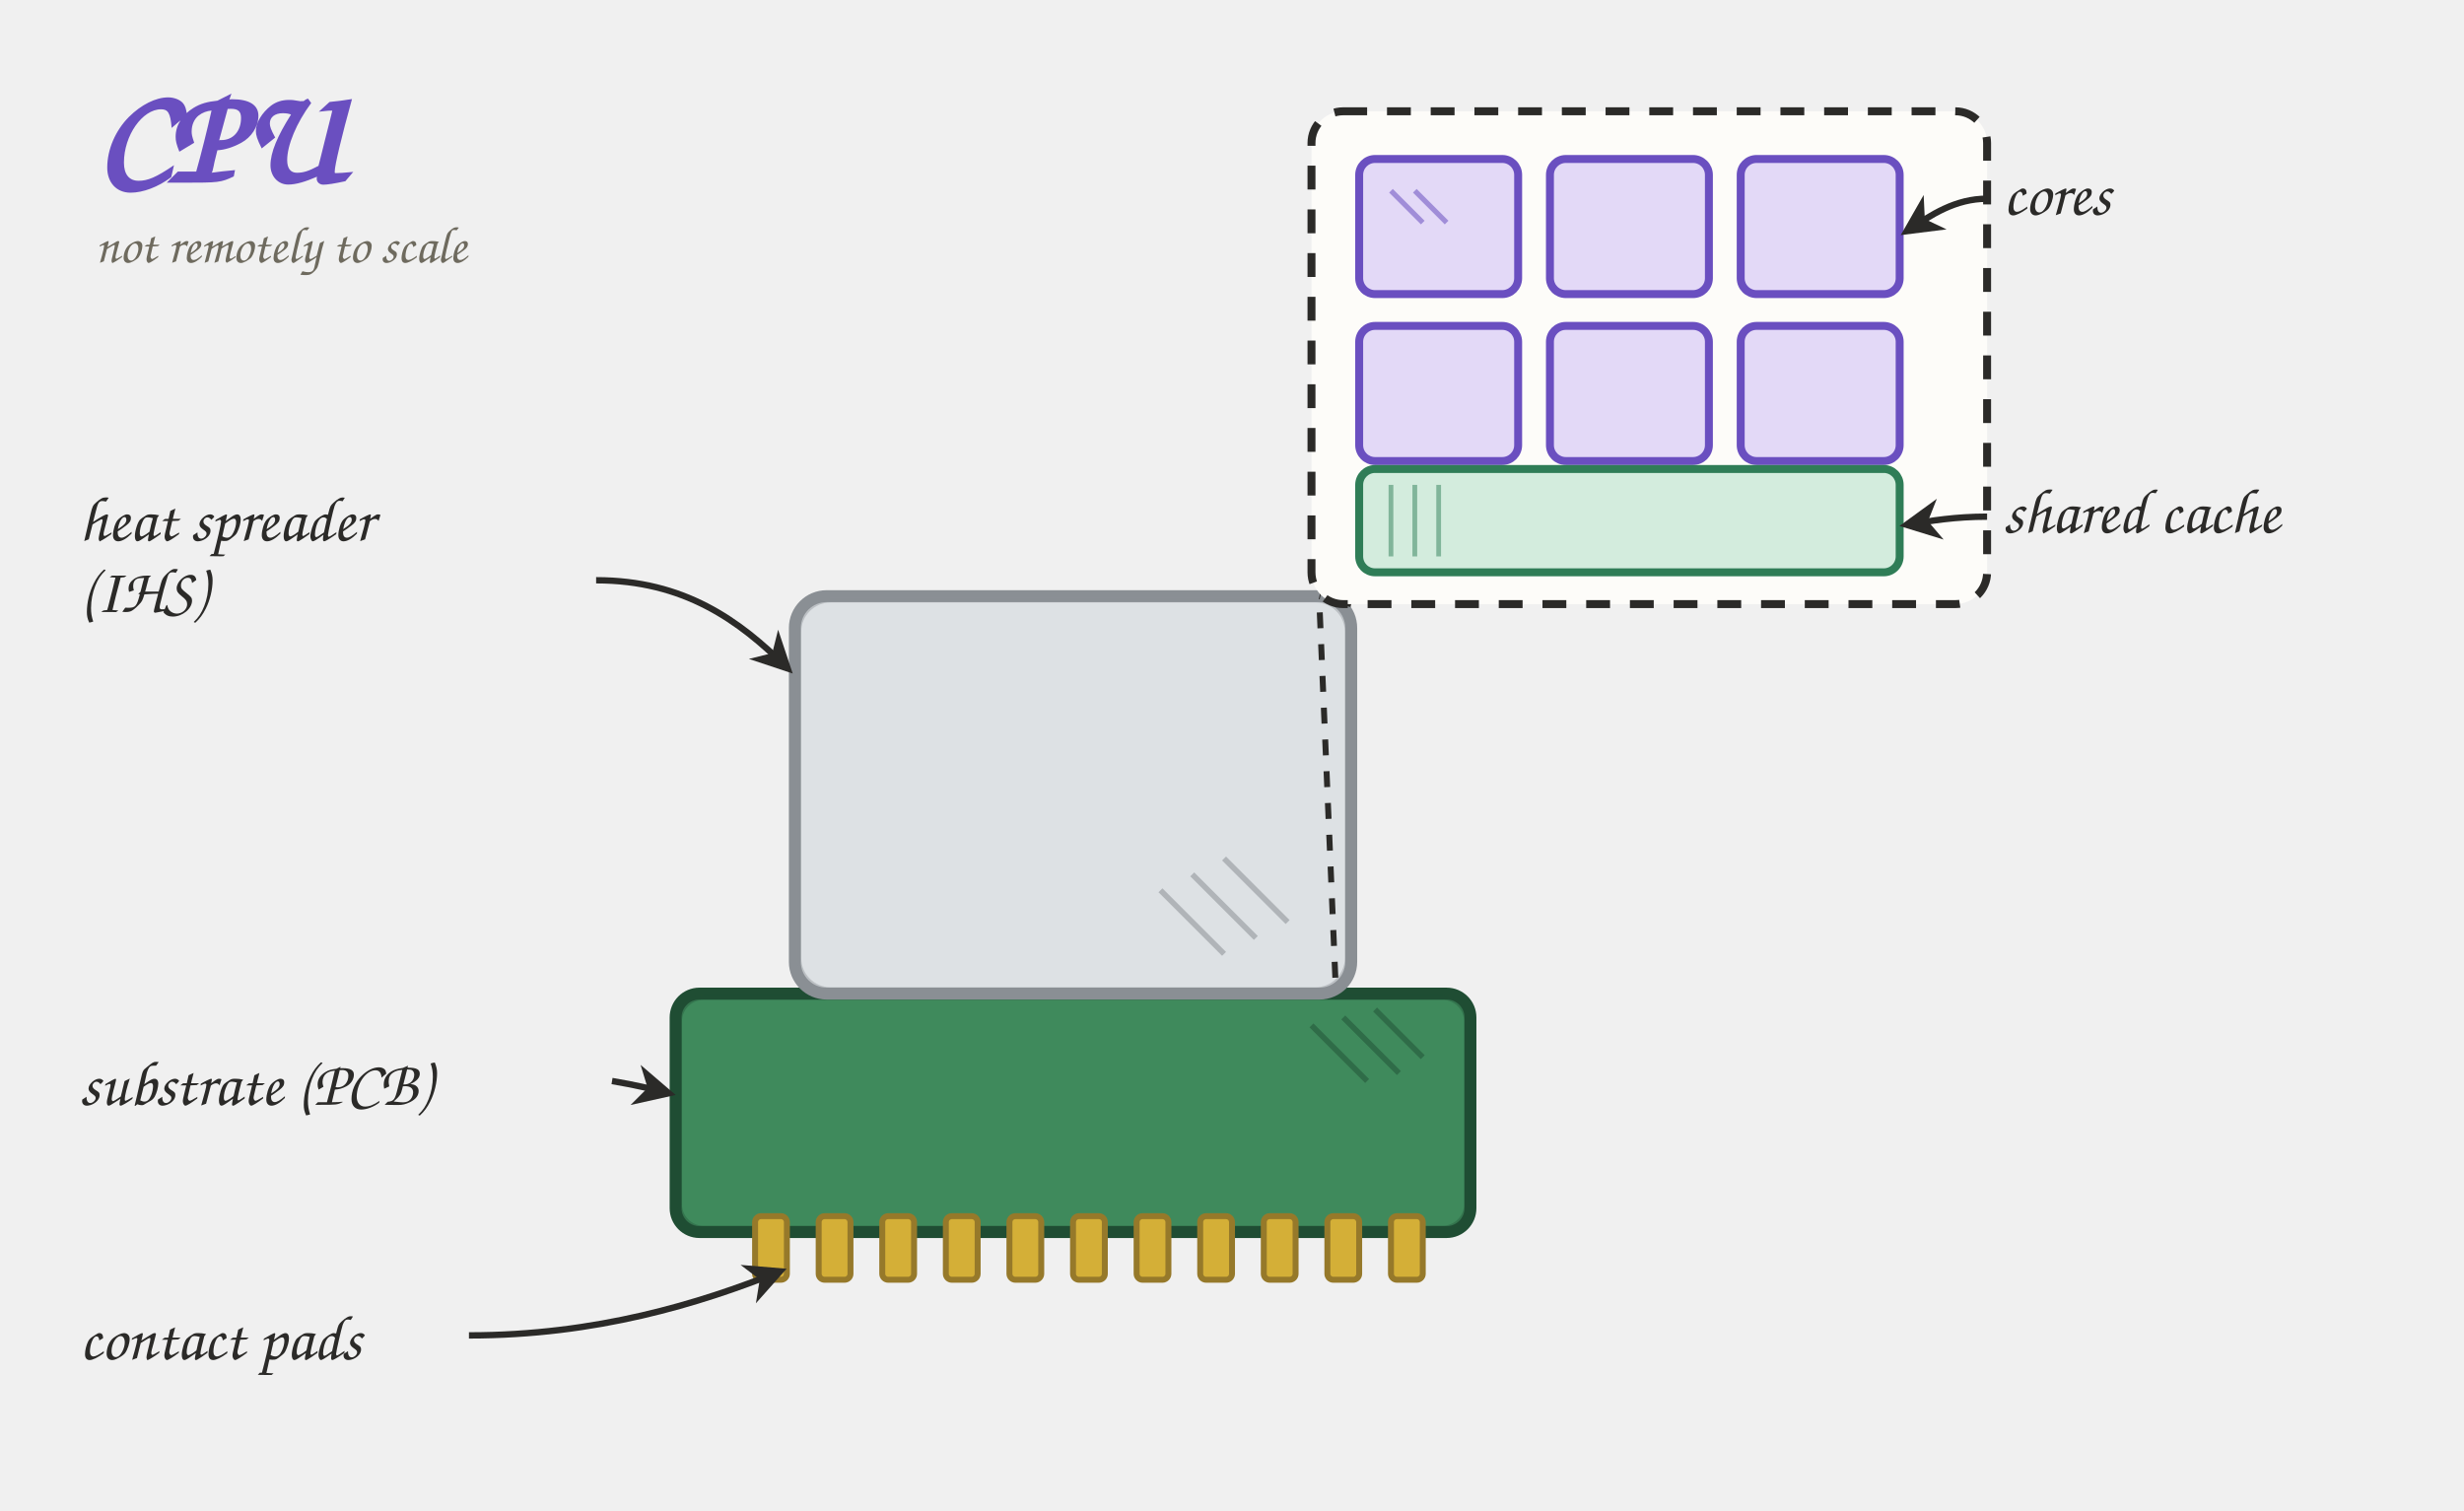
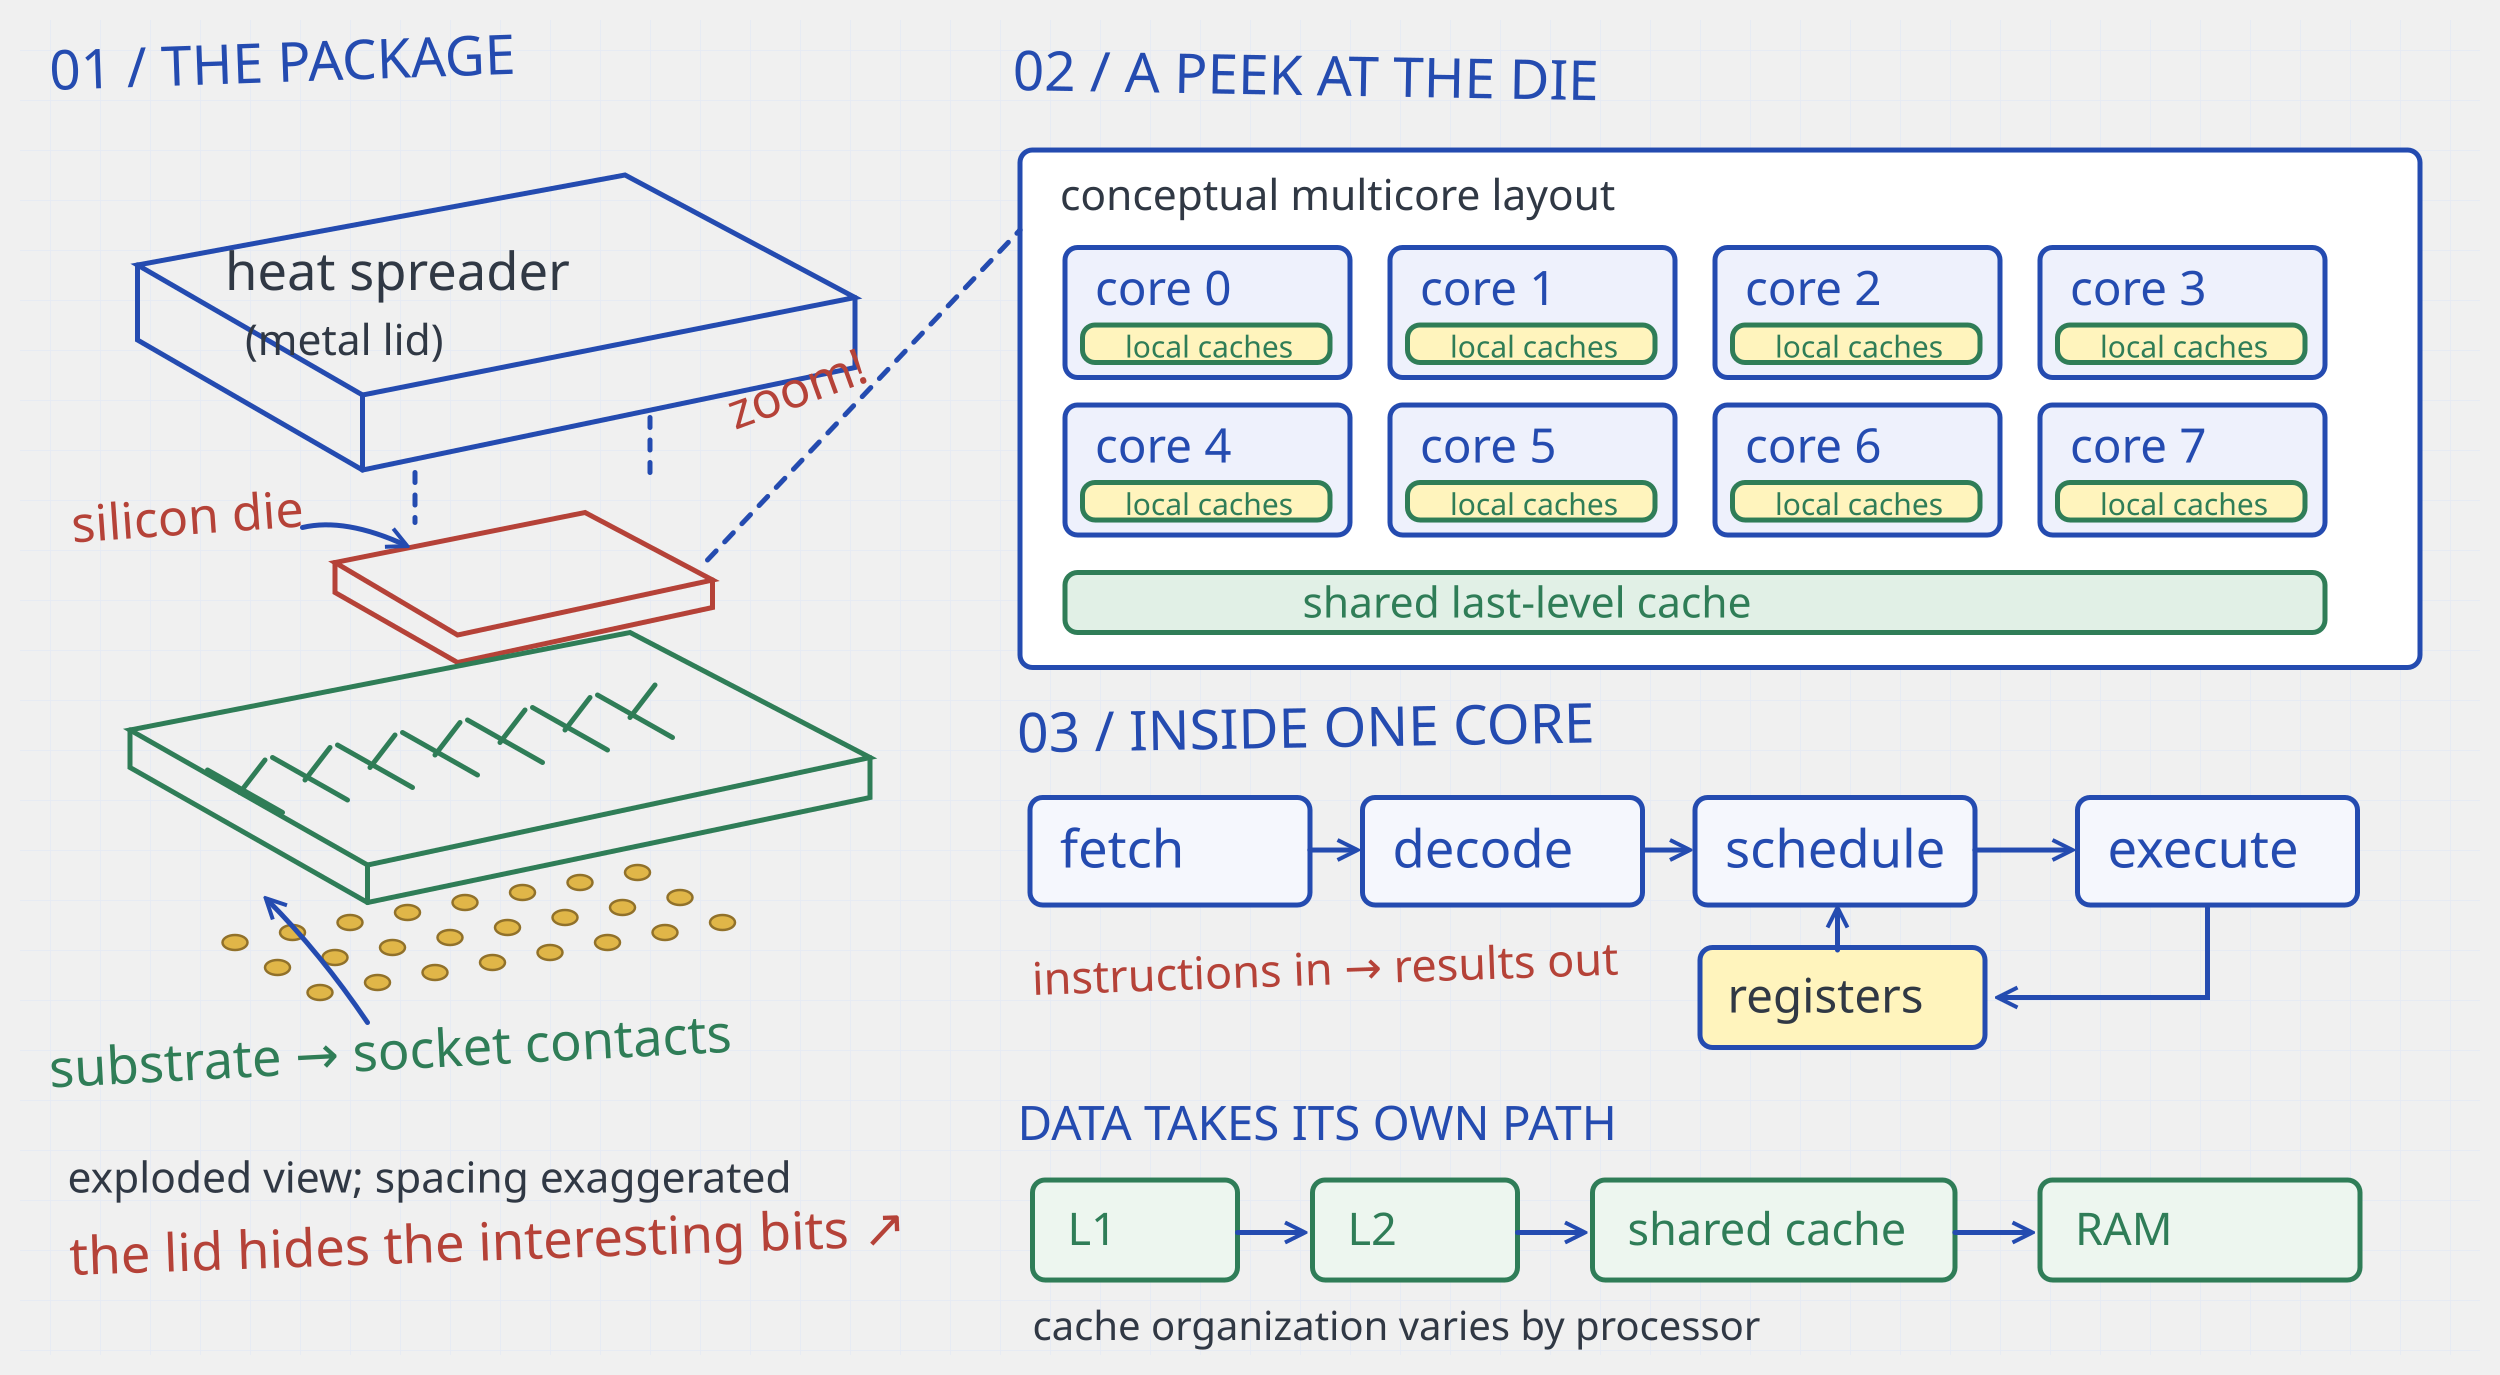
- <svg xmlns="http://www.w3.org/2000/svg" viewBox="0 0 620 380" role="img" aria-labelledby="cpuDiagramTitle">
+ <svg xmlns="http://www.w3.org/2000/svg" viewBox="0 0 1000 550" role="img" aria-labelledby="cpu-title">
  <defs>
-     <marker id="cpu-arrow" viewBox="0 0 10 10" refX="8" refY="5" markerWidth="6.5" markerHeight="6.5" orient="auto-start-reverse">
-       <path d="M0,0 L10,5 L0,10 L3,5 Z" fill="#2b2a28" />
+     <marker id="cpu-arrow" viewBox="0 0 10 10" refX="8" refY="5" markerWidth="5" markerHeight="5" orient="auto-start-reverse">
+       <path d="M1 1 9 5 1 9" fill="none" stroke="#244bb0" stroke-width="1.6" />
    </marker>
+     <pattern id="cpu-grid" width="20" height="20" patternUnits="userSpaceOnUse">
+       <path d="M20 0H0V20" fill="none" stroke="#e5eaf4" stroke-width=".6" />
+     </pattern>
  </defs>
-   <text x="24" y="46" font-family="Kalam, cursive" font-weight="700" font-size="34" fill="#6a4fc0">CPU</text>
-   <text x="24" y="66" font-family="Patrick Hand, cursive" font-style="italic" font-size="13" fill="#6e6a5e">not remotely to scale</text>
-   <rect x="170" y="250" width="200" height="60" rx="6" fill="#3f8a5c" stroke="#1f4d33" stroke-width="3" />
-   <rect x="171" y="251" width="198" height="58" rx="6" fill="none" stroke="#1f4d33" stroke-width="1.2" opacity="0.35" />
-   <path d="M330,258 L344,272 M338,256 L352,270 M346,254 L358,266" stroke="#1f4d33" stroke-width="1.4" opacity="0.5" />
-   <g fill="#d4af37" stroke="#96792a" stroke-width="1.5">
-     <rect x="190" y="306" width="8" height="16" rx="1.5" />
-     <rect x="206" y="306" width="8" height="16" rx="1.5" />
-     <rect x="222" y="306" width="8" height="16" rx="1.5" />
-     <rect x="238" y="306" width="8" height="16" rx="1.5" />
-     <rect x="254" y="306" width="8" height="16" rx="1.5" />
-     <rect x="270" y="306" width="8" height="16" rx="1.5" />
-     <rect x="286" y="306" width="8" height="16" rx="1.5" />
-     <rect x="302" y="306" width="8" height="16" rx="1.5" />
-     <rect x="318" y="306" width="8" height="16" rx="1.5" />
-     <rect x="334" y="306" width="8" height="16" rx="1.5" />
-     <rect x="350" y="306" width="8" height="16" rx="1.5" />
-   </g>
-   <rect x="200" y="150" width="140" height="100" rx="8" fill="#dde1e4" stroke="#8a8f94" stroke-width="3" />
-   <rect x="201" y="151" width="138" height="98" rx="8" fill="none" stroke="#8a8f94" stroke-width="1.2" opacity="0.4" />
-   <path d="M300,220 L316,236 M308,216 L324,232 M292,224 L308,240" stroke="#8a8f94" stroke-width="1.4" opacity="0.55" />
-   <path d="M340,152 L332,150" stroke="#2b2a28" stroke-width="1.5" stroke-dasharray="4 4" fill="none" />
-   <path d="M336,246 L332,152" stroke="#2b2a28" stroke-width="1.5" stroke-dasharray="4 4" fill="none" />
-   <rect x="330" y="28" width="170" height="124" rx="8" fill="#fdfcf9" stroke="#2b2a28" stroke-width="2" stroke-dasharray="6 5" />
-   <g fill="#e3d9f7" stroke="#6a4fc0" stroke-width="2">
-     <rect x="342" y="40" width="40" height="34" rx="4" />
-     <rect x="390" y="40" width="40" height="34" rx="4" />
-     <rect x="438" y="40" width="40" height="34" rx="4" />
-     <rect x="342" y="82" width="40" height="34" rx="4" />
-     <rect x="390" y="82" width="40" height="34" rx="4" />
-     <rect x="438" y="82" width="40" height="34" rx="4" />
-   </g>
-   <path d="M350,48 L358,56 M356,48 L364,56" stroke="#6a4fc0" stroke-width="1.3" opacity="0.55" />
-   <rect x="342" y="118" width="136" height="26" rx="4" fill="#d3ecdd" stroke="#2f7d57" stroke-width="2" />
-   <path d="M350,122 L350,140 M356,122 L356,140 M362,122 L362,140" stroke="#2f7d57" stroke-width="1.2" opacity="0.5" />
-   <text x="504" y="54" font-family="Patrick Hand, cursive" font-size="16" fill="#2b2a28">cores</text>
-   <path d="M500,50 C 492,50 486,54 480,58" stroke="#2b2a28" stroke-width="1.6" fill="none" marker-end="url(#cpu-arrow)" />
-   <text x="504" y="134" font-family="Patrick Hand, cursive" font-size="16" fill="#2b2a28">shared cache</text>
-   <path d="M500,130 C 492,130 486,131 480,132" stroke="#2b2a28" stroke-width="1.6" fill="none" marker-end="url(#cpu-arrow)" />
-   <text x="20" y="136" font-family="Patrick Hand, cursive" font-size="16" fill="#2b2a28">heat spreader</text>
-   <text x="20" y="154" font-family="Patrick Hand, cursive" font-size="16" fill="#2b2a28">(IHS)</text>
-   <path d="M150,146 C 172,146 186,156 198,168" stroke="#2b2a28" stroke-width="1.6" fill="none" marker-end="url(#cpu-arrow)" />
-   <text x="20" y="278" font-family="Patrick Hand, cursive" font-size="16" fill="#2b2a28">substrate (PCB)</text>
-   <path d="M154,272 C 160,273 164,274 168,275" stroke="#2b2a28" stroke-width="1.6" fill="none" marker-end="url(#cpu-arrow)" />
-   <text x="20" y="342" font-family="Patrick Hand, cursive" font-size="16" fill="#2b2a28">contact pads</text>
-   <path d="M118,336 C 150,336 176,328 196,320" stroke="#2b2a28" stroke-width="1.6" fill="none" marker-end="url(#cpu-arrow)" />
+   <path d="M8 8H992V542H8Z" fill="url(#cpu-grid)" />
+   <text x="20" y="36" font-family="Patrick Hand, Segoe Print, sans-serif" font-size="22" fill="#244bb0" transform="rotate(-2 20 36)">01 / THE PACKAGE</text>
+   <text x="405" y="36" font-family="Patrick Hand, Segoe Print, sans-serif" font-size="22" fill="#244bb0" transform="rotate(1 405 36)">02 / A PEEK AT THE DIE</text>
+   <path d="M55 106 250 70 342 119 145 158Z" fill="none" stroke="#244bb0" stroke-width="2" stroke-linecap="round" />
+   <path d="M55 106v30l90 52 197-41v-28" fill="none" stroke="#244bb0" stroke-width="2" stroke-linecap="round" />
+   <path d="M145 158v30" fill="none" stroke="#244bb0" stroke-width="2" stroke-linecap="round" />
+   <text x="90" y="116" font-family="Patrick Hand, Segoe Print, sans-serif" font-size="21" fill="#303844" transform="rotate(0 90 116)">heat spreader</text>
+   <text x="98" y="142" font-family="Patrick Hand, Segoe Print, sans-serif" font-size="17" fill="#303844" transform="rotate(0 98 142)">(metal lid)</text>
+   <path d="M166 189v20m94-42v25" fill="none" stroke="#244bb0" stroke-width="2" stroke-linecap="round" stroke-dasharray="4 5" />
+   <path d="M134 225 234 205 285 232 183 254Z" fill="none" stroke="#b54238" stroke-width="2" stroke-linecap="round" />
+   <path d="M134 225v12l49 28 102-22v-11" fill="none" stroke="#b54238" stroke-width="2" stroke-linecap="round" />
+   <text x="29" y="217" font-family="Patrick Hand, Segoe Print, sans-serif" font-size="20" fill="#b54238" transform="rotate(-4 29 217)">silicon die</text>
+   <path d="M121 211Q138 207 162 218" fill="none" stroke="#244bb0" stroke-width="2" stroke-linecap="round" marker-end="url(#cpu-arrow)" />
+   <path d="M52 292 252 253 348 303 147 346Z" fill="none" stroke="#2f7d57" stroke-width="2" stroke-linecap="round" />
+   <path d="M52 292v15l95 54 201-42v-16" fill="none" stroke="#2f7d57" stroke-width="2" stroke-linecap="round" />
+   <path d="M147 346v15" fill="none" stroke="#2f7d57" stroke-width="2" stroke-linecap="round" />
+   <path d="M83 308l30 17m-17-8 10-13" fill="none" stroke="#2f7d57" stroke-width="2" stroke-linecap="round" />
+   <path d="M109 303l30 17m-17-8 10-13" fill="none" stroke="#2f7d57" stroke-width="2" stroke-linecap="round" />
+   <path d="M135 298l30 17m-17-8 10-13" fill="none" stroke="#2f7d57" stroke-width="2" stroke-linecap="round" />
+   <path d="M161 293l30 17m-17-8 10-13" fill="none" stroke="#2f7d57" stroke-width="2" stroke-linecap="round" />
+   <path d="M187 288l30 17m-17-8 10-13" fill="none" stroke="#2f7d57" stroke-width="2" stroke-linecap="round" />
+   <path d="M213 283l30 17m-17-8 10-13" fill="none" stroke="#2f7d57" stroke-width="2" stroke-linecap="round" />
+   <path d="M239 278l30 17m-17-8 10-13" fill="none" stroke="#2f7d57" stroke-width="2" stroke-linecap="round" />
+   <ellipse cx="94" cy="377" rx="5" ry="3" fill="#e0b648" stroke="#91712a" />
+   <ellipse cx="117" cy="373" rx="5" ry="3" fill="#e0b648" stroke="#91712a" />
+   <ellipse cx="140" cy="369" rx="5" ry="3" fill="#e0b648" stroke="#91712a" />
+   <ellipse cx="163" cy="365" rx="5" ry="3" fill="#e0b648" stroke="#91712a" />
+   <ellipse cx="186" cy="361" rx="5" ry="3" fill="#e0b648" stroke="#91712a" />
+   <ellipse cx="209" cy="357" rx="5" ry="3" fill="#e0b648" stroke="#91712a" />
+   <ellipse cx="232" cy="353" rx="5" ry="3" fill="#e0b648" stroke="#91712a" />
+   <ellipse cx="255" cy="349" rx="5" ry="3" fill="#e0b648" stroke="#91712a" />
+   <ellipse cx="111" cy="387" rx="5" ry="3" fill="#e0b648" stroke="#91712a" />
+   <ellipse cx="134" cy="383" rx="5" ry="3" fill="#e0b648" stroke="#91712a" />
+   <ellipse cx="157" cy="379" rx="5" ry="3" fill="#e0b648" stroke="#91712a" />
+   <ellipse cx="180" cy="375" rx="5" ry="3" fill="#e0b648" stroke="#91712a" />
+   <ellipse cx="203" cy="371" rx="5" ry="3" fill="#e0b648" stroke="#91712a" />
+   <ellipse cx="226" cy="367" rx="5" ry="3" fill="#e0b648" stroke="#91712a" />
+   <ellipse cx="249" cy="363" rx="5" ry="3" fill="#e0b648" stroke="#91712a" />
+   <ellipse cx="272" cy="359" rx="5" ry="3" fill="#e0b648" stroke="#91712a" />
+   <ellipse cx="128" cy="397" rx="5" ry="3" fill="#e0b648" stroke="#91712a" />
+   <ellipse cx="151" cy="393" rx="5" ry="3" fill="#e0b648" stroke="#91712a" />
+   <ellipse cx="174" cy="389" rx="5" ry="3" fill="#e0b648" stroke="#91712a" />
+   <ellipse cx="197" cy="385" rx="5" ry="3" fill="#e0b648" stroke="#91712a" />
+   <ellipse cx="220" cy="381" rx="5" ry="3" fill="#e0b648" stroke="#91712a" />
+   <ellipse cx="243" cy="377" rx="5" ry="3" fill="#e0b648" stroke="#91712a" />
+   <ellipse cx="266" cy="373" rx="5" ry="3" fill="#e0b648" stroke="#91712a" />
+   <ellipse cx="289" cy="369" rx="5" ry="3" fill="#e0b648" stroke="#91712a" />
+   <text x="20" y="435" font-family="Patrick Hand, Segoe Print, sans-serif" font-size="21" fill="#2f7d57" transform="rotate(-3 20 435)">substrate → socket contacts</text>
+   <path d="M147 409q-19-28-40-49" fill="none" stroke="#244bb0" stroke-width="2" stroke-linecap="round" marker-end="url(#cpu-arrow)" />
+   <text x="27" y="477" font-family="Patrick Hand, Segoe Print, sans-serif" font-size="17" fill="#303844" transform="rotate(0 27 477)">exploded view; spacing exaggerated</text>
+   <text x="28" y="510" font-family="Patrick Hand, Segoe Print, sans-serif" font-size="21" fill="#b54238" transform="rotate(-2 28 510)">the lid hides the interesting bits ↗</text>
+   <rect x="408" y="60" width="560" height="207" rx="5" fill="#fff" stroke="#244bb0" stroke-width="2" />
+   <text x="424" y="84" font-family="Patrick Hand, Segoe Print, sans-serif" font-size="17" fill="#303844" transform="rotate(0 424 84)">conceptual multicore layout</text>
+   <rect x="426" y="99" width="114" height="52" rx="5" fill="#eef1fc" stroke="#244bb0" stroke-width="2" />
+   <text x="438" y="122" font-family="Patrick Hand, Segoe Print, sans-serif" font-size="19" fill="#244bb0" transform="rotate(0 438 122)">core 0</text>
+   <rect x="433" y="130" width="99" height="15" rx="5" fill="#fff4bd" stroke="#2f7d57" stroke-width="2" />
+   <text x="450" y="143" font-family="Patrick Hand, Segoe Print, sans-serif" font-size="12" fill="#2f7d57" transform="rotate(0 450 143)">local caches</text>
+   <rect x="556" y="99" width="114" height="52" rx="5" fill="#eef1fc" stroke="#244bb0" stroke-width="2" />
+   <text x="568" y="122" font-family="Patrick Hand, Segoe Print, sans-serif" font-size="19" fill="#244bb0" transform="rotate(0 568 122)">core 1</text>
+   <rect x="563" y="130" width="99" height="15" rx="5" fill="#fff4bd" stroke="#2f7d57" stroke-width="2" />
+   <text x="580" y="143" font-family="Patrick Hand, Segoe Print, sans-serif" font-size="12" fill="#2f7d57" transform="rotate(0 580 143)">local caches</text>
+   <rect x="686" y="99" width="114" height="52" rx="5" fill="#eef1fc" stroke="#244bb0" stroke-width="2" />
+   <text x="698" y="122" font-family="Patrick Hand, Segoe Print, sans-serif" font-size="19" fill="#244bb0" transform="rotate(0 698 122)">core 2</text>
+   <rect x="693" y="130" width="99" height="15" rx="5" fill="#fff4bd" stroke="#2f7d57" stroke-width="2" />
+   <text x="710" y="143" font-family="Patrick Hand, Segoe Print, sans-serif" font-size="12" fill="#2f7d57" transform="rotate(0 710 143)">local caches</text>
+   <rect x="816" y="99" width="114" height="52" rx="5" fill="#eef1fc" stroke="#244bb0" stroke-width="2" />
+   <text x="828" y="122" font-family="Patrick Hand, Segoe Print, sans-serif" font-size="19" fill="#244bb0" transform="rotate(0 828 122)">core 3</text>
+   <rect x="823" y="130" width="99" height="15" rx="5" fill="#fff4bd" stroke="#2f7d57" stroke-width="2" />
+   <text x="840" y="143" font-family="Patrick Hand, Segoe Print, sans-serif" font-size="12" fill="#2f7d57" transform="rotate(0 840 143)">local caches</text>
+   <rect x="426" y="162" width="114" height="52" rx="5" fill="#eef1fc" stroke="#244bb0" stroke-width="2" />
+   <text x="438" y="185" font-family="Patrick Hand, Segoe Print, sans-serif" font-size="19" fill="#244bb0" transform="rotate(0 438 185)">core 4</text>
+   <rect x="433" y="193" width="99" height="15" rx="5" fill="#fff4bd" stroke="#2f7d57" stroke-width="2" />
+   <text x="450" y="206" font-family="Patrick Hand, Segoe Print, sans-serif" font-size="12" fill="#2f7d57" transform="rotate(0 450 206)">local caches</text>
+   <rect x="556" y="162" width="114" height="52" rx="5" fill="#eef1fc" stroke="#244bb0" stroke-width="2" />
+   <text x="568" y="185" font-family="Patrick Hand, Segoe Print, sans-serif" font-size="19" fill="#244bb0" transform="rotate(0 568 185)">core 5</text>
+   <rect x="563" y="193" width="99" height="15" rx="5" fill="#fff4bd" stroke="#2f7d57" stroke-width="2" />
+   <text x="580" y="206" font-family="Patrick Hand, Segoe Print, sans-serif" font-size="12" fill="#2f7d57" transform="rotate(0 580 206)">local caches</text>
+   <rect x="686" y="162" width="114" height="52" rx="5" fill="#eef1fc" stroke="#244bb0" stroke-width="2" />
+   <text x="698" y="185" font-family="Patrick Hand, Segoe Print, sans-serif" font-size="19" fill="#244bb0" transform="rotate(0 698 185)">core 6</text>
+   <rect x="693" y="193" width="99" height="15" rx="5" fill="#fff4bd" stroke="#2f7d57" stroke-width="2" />
+   <text x="710" y="206" font-family="Patrick Hand, Segoe Print, sans-serif" font-size="12" fill="#2f7d57" transform="rotate(0 710 206)">local caches</text>
+   <rect x="816" y="162" width="114" height="52" rx="5" fill="#eef1fc" stroke="#244bb0" stroke-width="2" />
+   <text x="828" y="185" font-family="Patrick Hand, Segoe Print, sans-serif" font-size="19" fill="#244bb0" transform="rotate(0 828 185)">core 7</text>
+   <rect x="823" y="193" width="99" height="15" rx="5" fill="#fff4bd" stroke="#2f7d57" stroke-width="2" />
+   <text x="840" y="206" font-family="Patrick Hand, Segoe Print, sans-serif" font-size="12" fill="#2f7d57" transform="rotate(0 840 206)">local caches</text>
+   <rect x="426" y="229" width="504" height="24" rx="5" fill="#e1f0e6" stroke="#2f7d57" stroke-width="2" />
+   <text x="521" y="247" font-family="Patrick Hand, Segoe Print, sans-serif" font-size="17" fill="#2f7d57" transform="rotate(0 521 247)">shared last-level cache</text>
+   <path d="M283 224 408 92" fill="none" stroke="#244bb0" stroke-width="2" stroke-linecap="round" stroke-dasharray="5 5" />
+   <text x="294" y="172" font-family="Patrick Hand, Segoe Print, sans-serif" font-size="20" fill="#b54238" transform="rotate(-20 294 172)">zoom!</text>
+   <text x="407" y="301" font-family="Patrick Hand, Segoe Print, sans-serif" font-size="22" fill="#244bb0" transform="rotate(-1 407 301)">03 / INSIDE ONE CORE</text>
+   <rect x="412" y="319" width="112" height="43" rx="5" fill="#f5f7fd" stroke="#244bb0" stroke-width="2" />
+   <text x="424" y="347" font-family="Patrick Hand, Segoe Print, sans-serif" font-size="21" fill="#244bb0" transform="rotate(0 424 347)">fetch</text>
+   <rect x="545" y="319" width="112" height="43" rx="5" fill="#f5f7fd" stroke="#244bb0" stroke-width="2" />
+   <text x="557" y="347" font-family="Patrick Hand, Segoe Print, sans-serif" font-size="21" fill="#244bb0" transform="rotate(0 557 347)">decode</text>
+   <rect x="678" y="319" width="112" height="43" rx="5" fill="#f5f7fd" stroke="#244bb0" stroke-width="2" />
+   <text x="690" y="347" font-family="Patrick Hand, Segoe Print, sans-serif" font-size="21" fill="#244bb0" transform="rotate(0 690 347)">schedule</text>
+   <rect x="831" y="319" width="112" height="43" rx="5" fill="#f5f7fd" stroke="#244bb0" stroke-width="2" />
+   <text x="843" y="347" font-family="Patrick Hand, Segoe Print, sans-serif" font-size="21" fill="#244bb0" transform="rotate(0 843 347)">execute</text>
+   <path d="M524 340H542" fill="none" stroke="#244bb0" stroke-width="2" stroke-linecap="round" marker-end="url(#cpu-arrow)" />
+   <path d="M657 340H675" fill="none" stroke="#244bb0" stroke-width="2" stroke-linecap="round" marker-end="url(#cpu-arrow)" />
+   <path d="M790 340H828" fill="none" stroke="#244bb0" stroke-width="2" stroke-linecap="round" marker-end="url(#cpu-arrow)" />
+   <rect x="680" y="379" width="114" height="40" rx="5" fill="#fff4bd" stroke="#244bb0" stroke-width="2" />
+   <text x="691" y="405" font-family="Patrick Hand, Segoe Print, sans-serif" font-size="19" fill="#303844" transform="rotate(0 691 405)">registers</text>
+   <path d="M883 363v36h-83" fill="none" stroke="#244bb0" stroke-width="2" stroke-linecap="round" marker-end="url(#cpu-arrow)" />
+   <path d="M735 380v-16" fill="none" stroke="#244bb0" stroke-width="2" stroke-linecap="round" marker-end="url(#cpu-arrow)" />
+   <text x="413" y="398" font-family="Patrick Hand, Segoe Print, sans-serif" font-size="18" fill="#b54238" transform="rotate(-2 413 398)">instructions in → results out</text>
+   <text x="407" y="456" font-family="Patrick Hand, Segoe Print, sans-serif" font-size="19" fill="#244bb0" transform="rotate(0 407 456)">DATA TAKES ITS OWN PATH</text>
+   <rect x="413" y="472" width="82" height="40" rx="5" fill="#edf6ef" stroke="#2f7d57" stroke-width="2" />
+   <text x="427" y="498" font-family="Patrick Hand, Segoe Print, sans-serif" font-size="18" fill="#2f7d57" transform="rotate(0 427 498)">L1</text>
+   <rect x="525" y="472" width="82" height="40" rx="5" fill="#edf6ef" stroke="#2f7d57" stroke-width="2" />
+   <text x="539" y="498" font-family="Patrick Hand, Segoe Print, sans-serif" font-size="18" fill="#2f7d57" transform="rotate(0 539 498)">L2</text>
+   <rect x="637" y="472" width="145" height="40" rx="5" fill="#edf6ef" stroke="#2f7d57" stroke-width="2" />
+   <text x="651" y="498" font-family="Patrick Hand, Segoe Print, sans-serif" font-size="18" fill="#2f7d57" transform="rotate(0 651 498)">shared cache</text>
+   <rect x="816" y="472" width="128" height="40" rx="5" fill="#edf6ef" stroke="#2f7d57" stroke-width="2" />
+   <text x="830" y="498" font-family="Patrick Hand, Segoe Print, sans-serif" font-size="18" fill="#2f7d57" transform="rotate(0 830 498)">RAM</text>
+   <path d="M495 493H521" fill="none" stroke="#244bb0" stroke-width="2" stroke-linecap="round" marker-end="url(#cpu-arrow)" />
+   <path d="M607 493H633" fill="none" stroke="#244bb0" stroke-width="2" stroke-linecap="round" marker-end="url(#cpu-arrow)" />
+   <path d="M782 493H812" fill="none" stroke="#244bb0" stroke-width="2" stroke-linecap="round" marker-end="url(#cpu-arrow)" />
+   <text x="413" y="536" font-family="Patrick Hand, Segoe Print, sans-serif" font-size="16" fill="#303844" transform="rotate(0 413 536)">cache organization varies by processor</text>
</svg>
